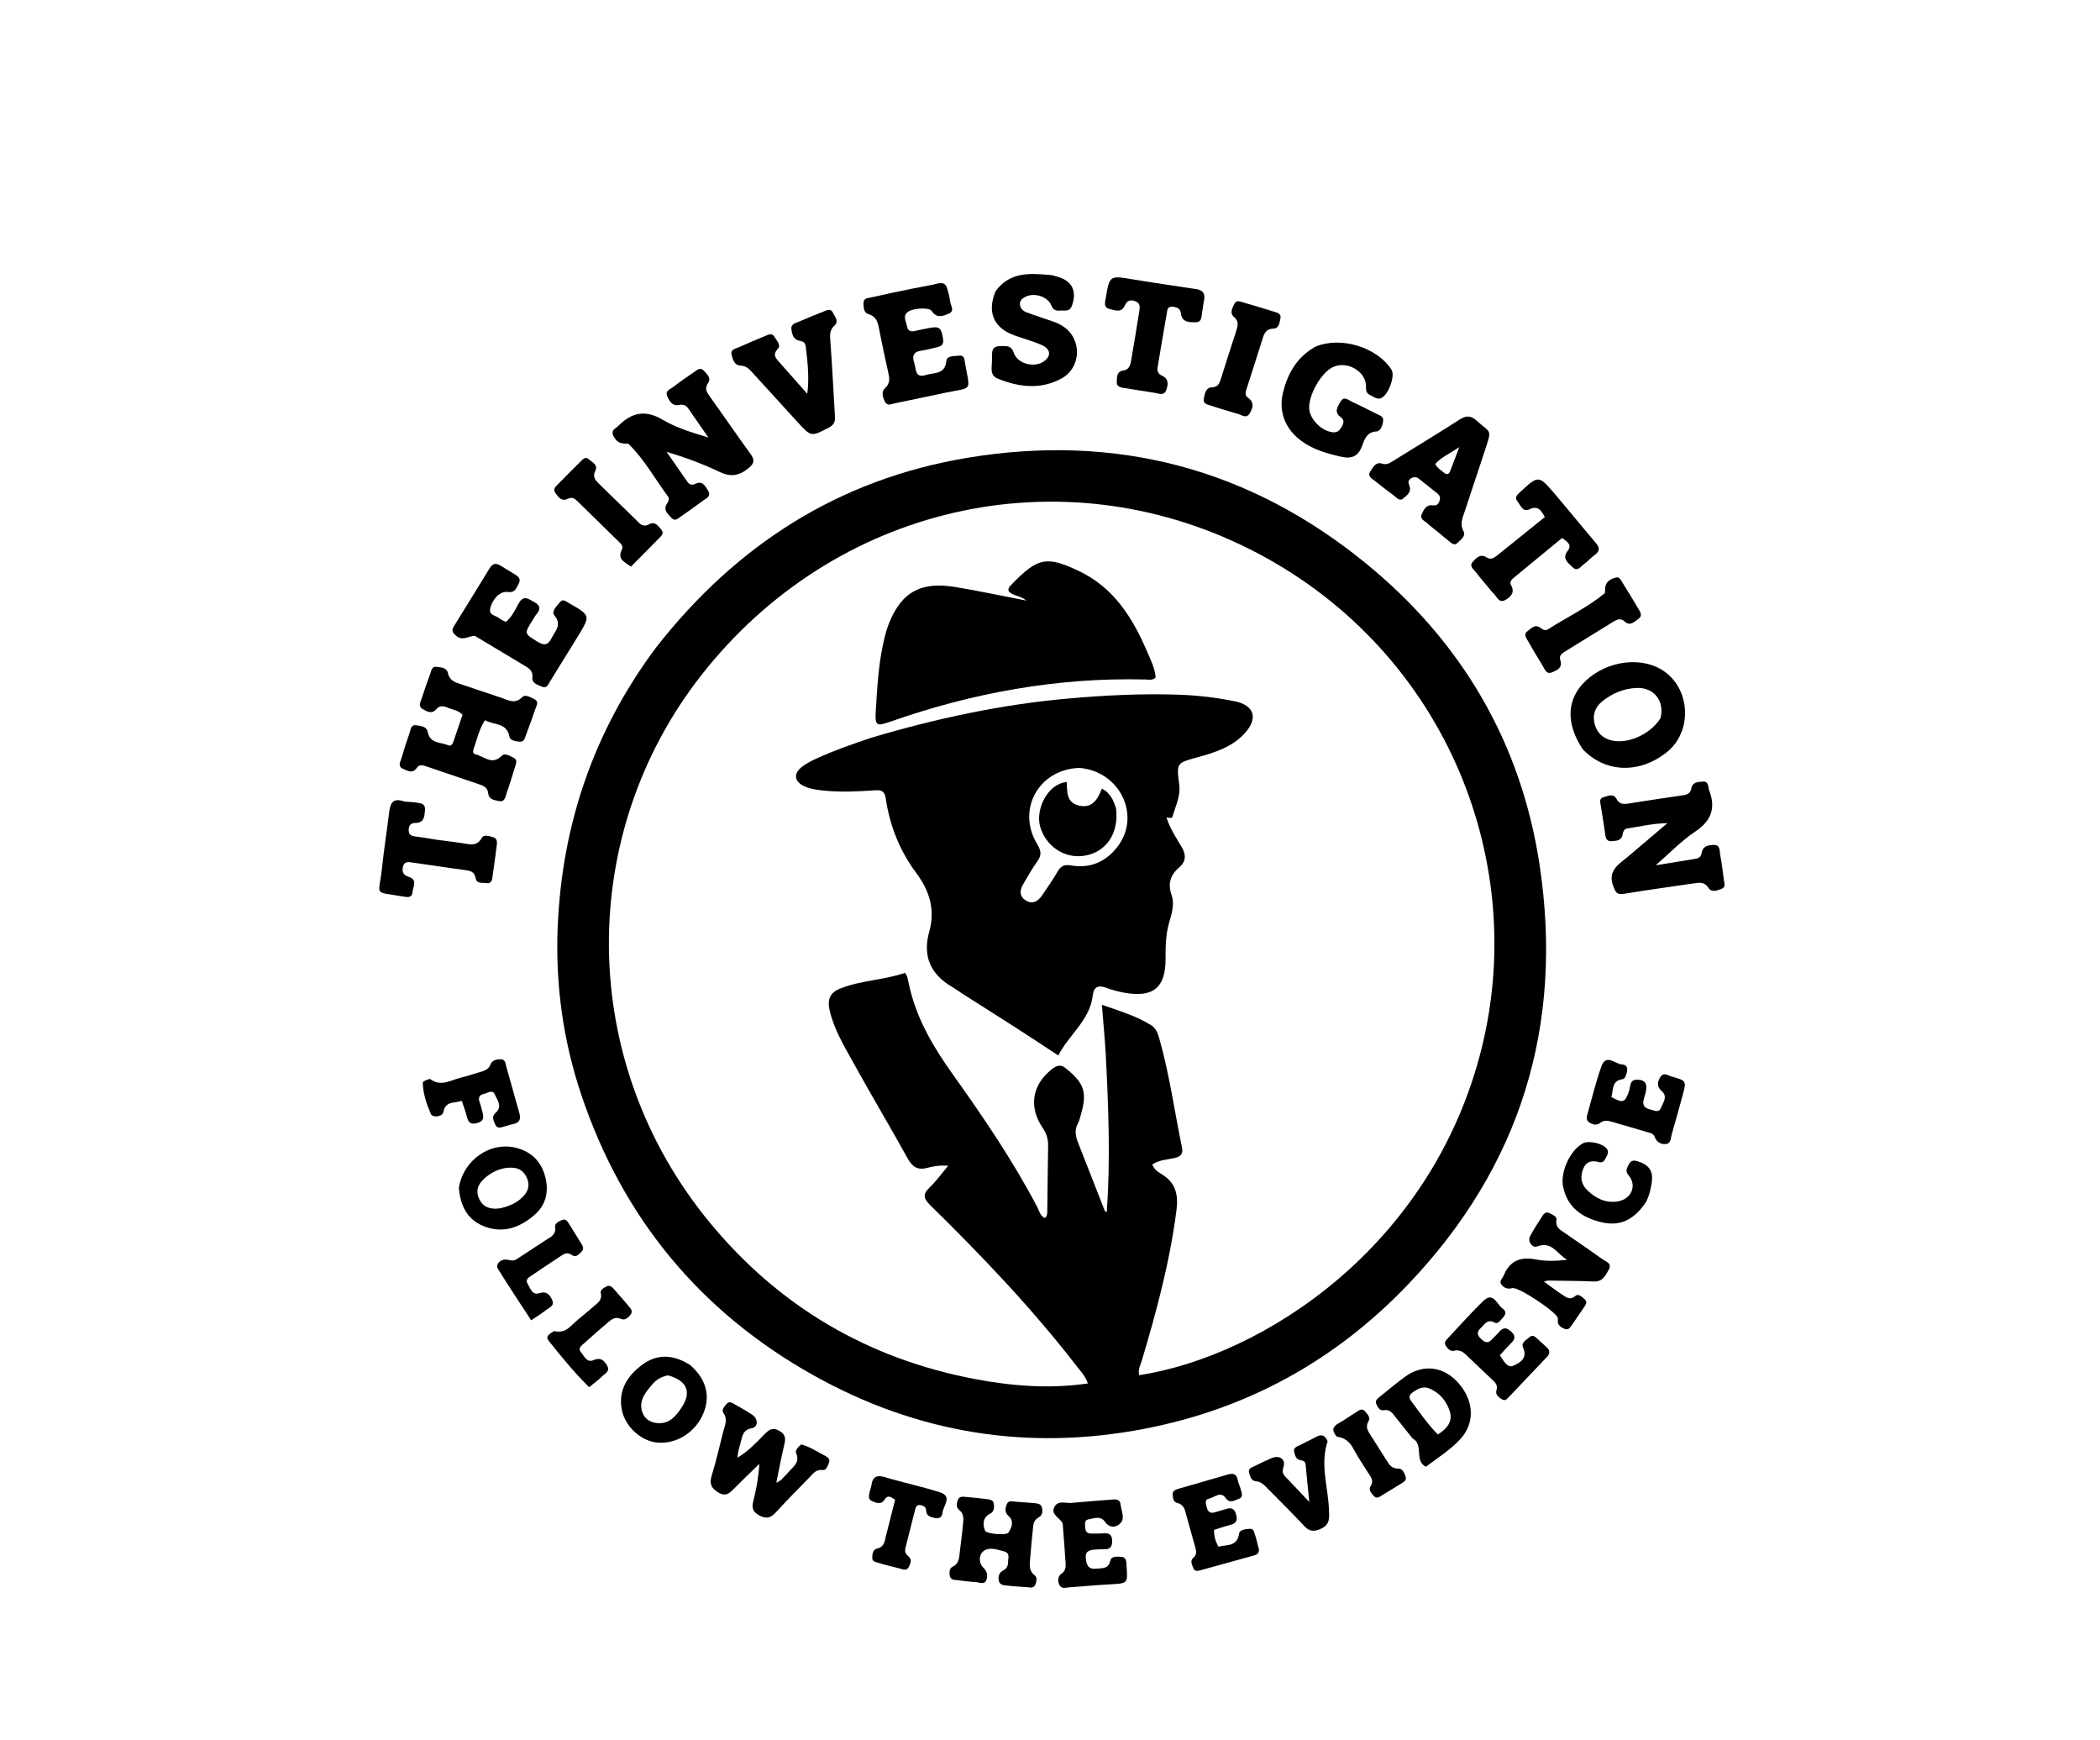
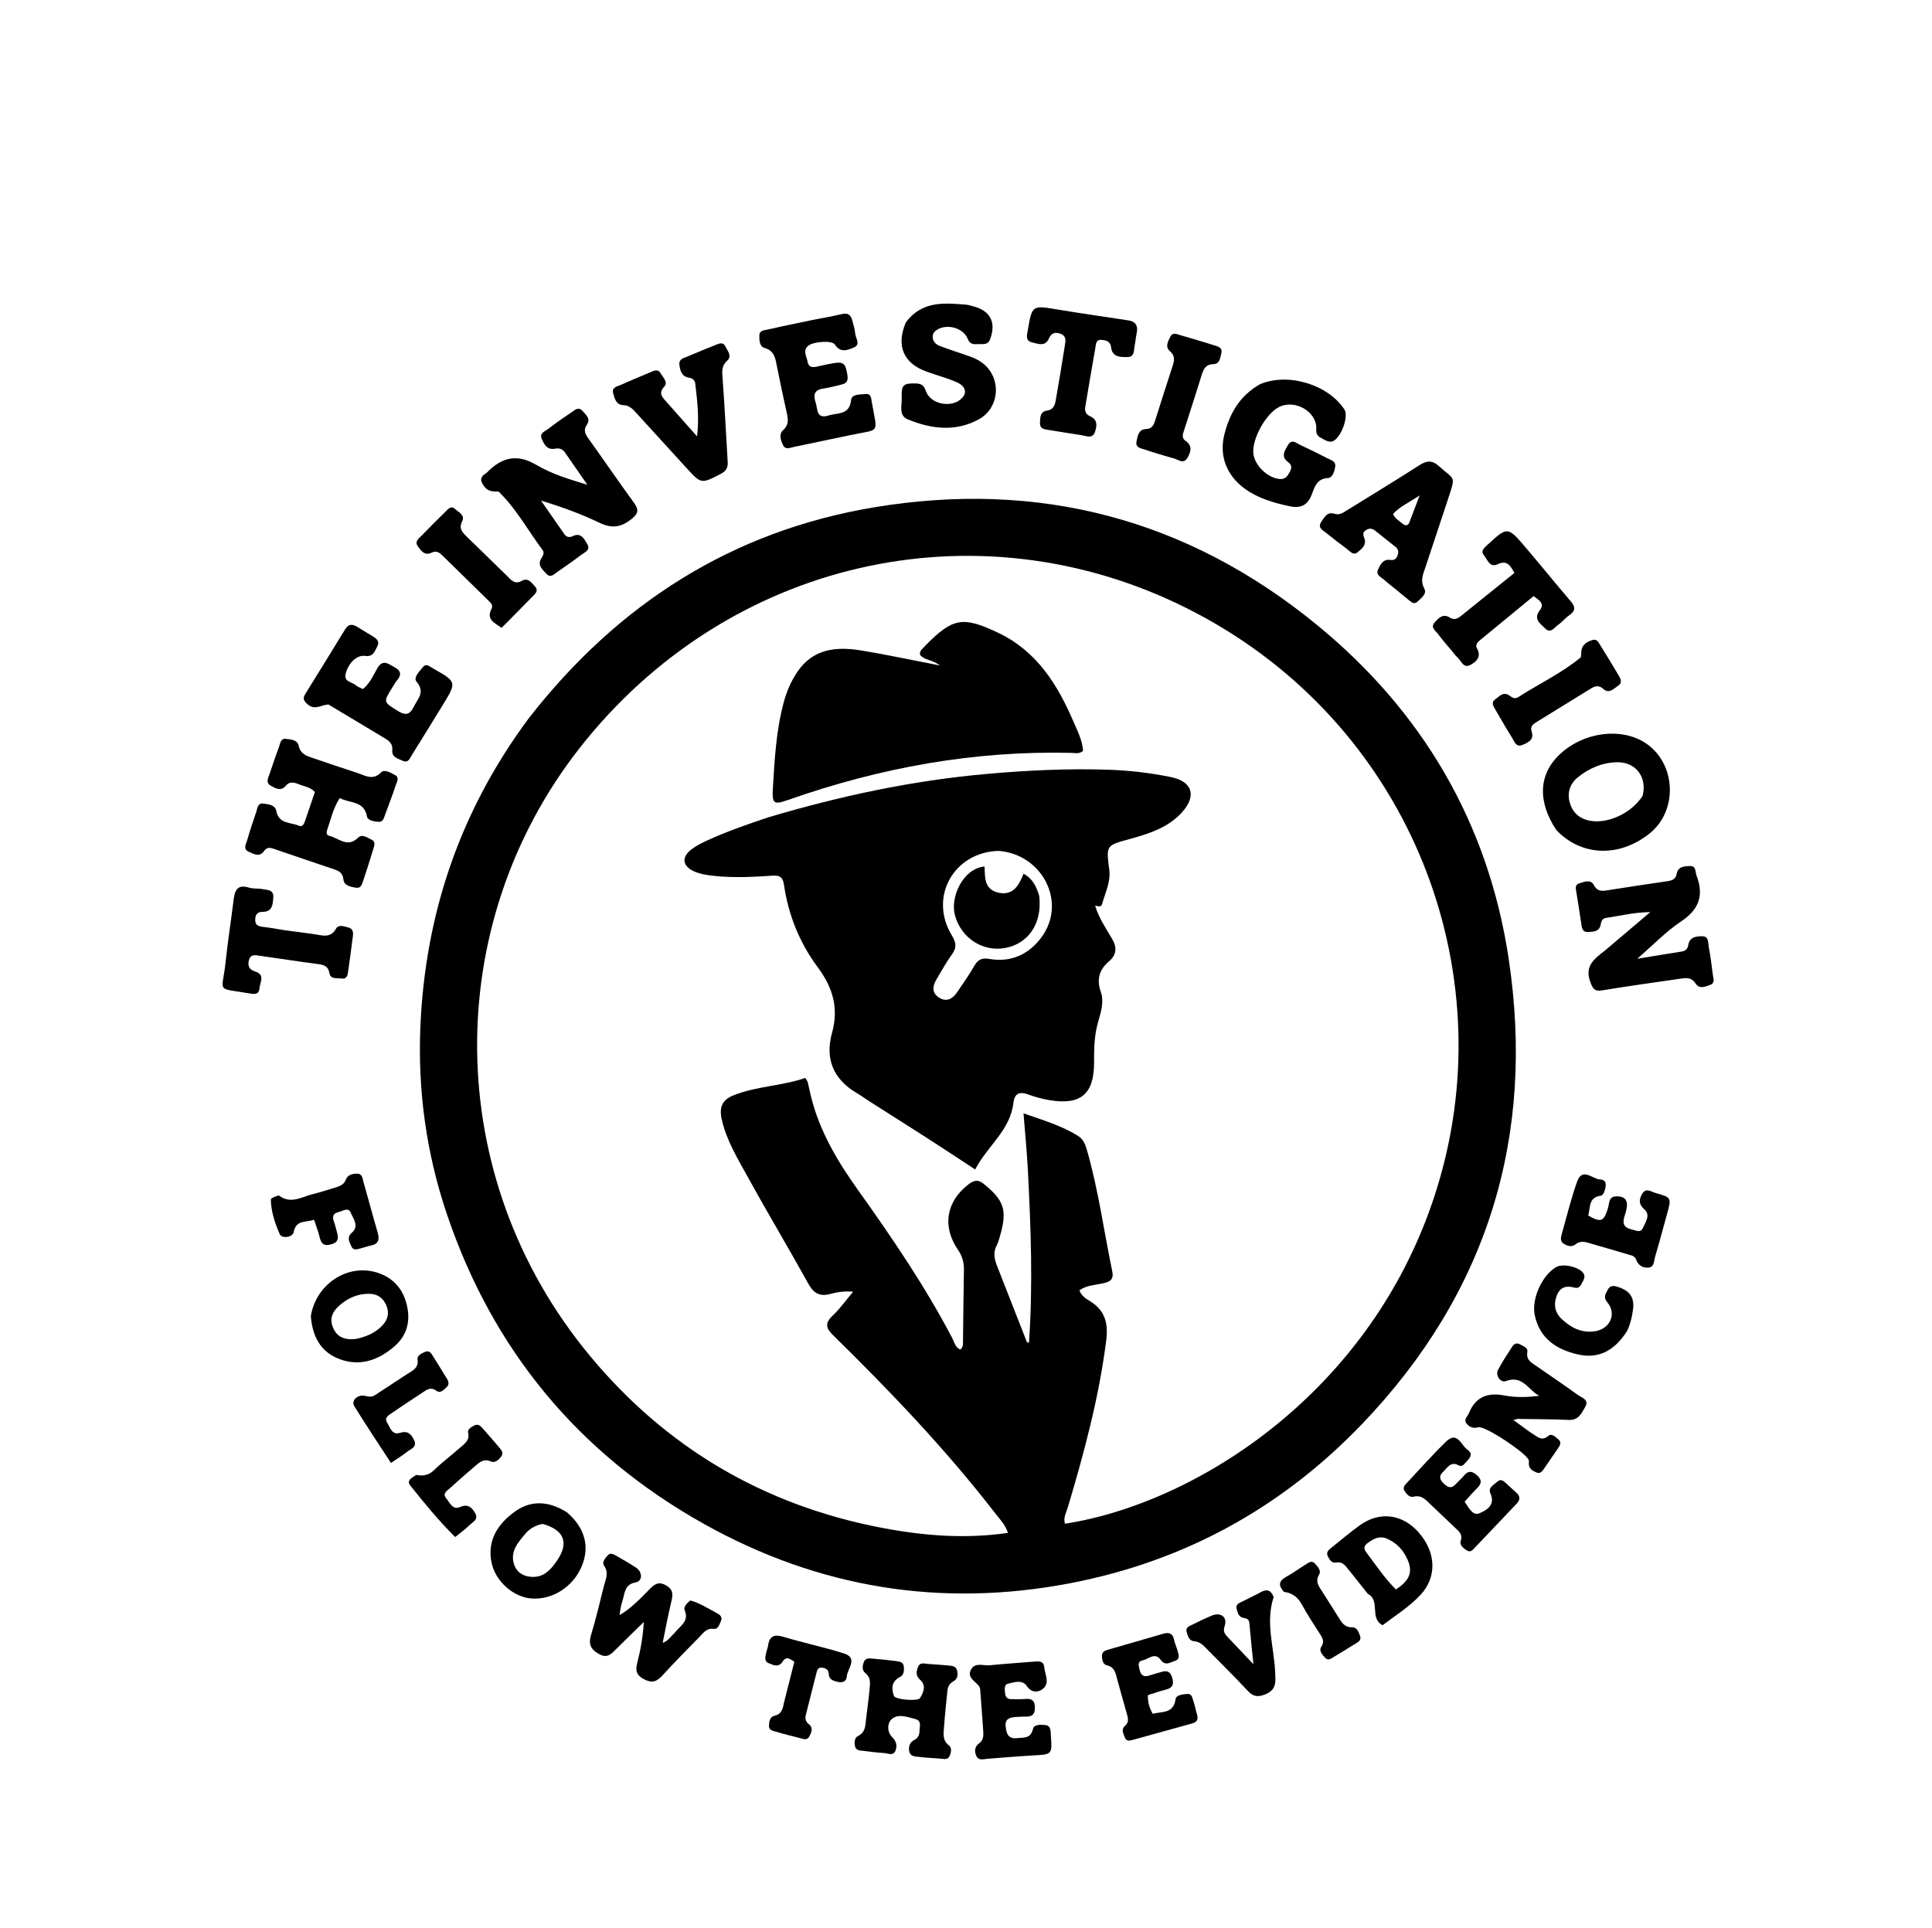
- <svg xmlns="http://www.w3.org/2000/svg" version="1.1" id="Layer_1" x="0px" y="0px" width="100%" viewBox="0 0 1024 848" enable-background="new 0 0 1024 848" xml:space="preserve">
+ <svg xmlns="http://www.w3.org/2000/svg" version="1.1" id="Layer_1" x="0px" y="0px" viewBox="87 0 850 848" width="100%" height="100%" xml:space="preserve">
  <path fill="#000000" opacity="1" stroke="none" d=" M319.793,315.818   C358.944,265.661 409.093,233.597 471.683,223.196   C543.948,211.188 609.292,228.257 666.201,274.786   C712.863,312.936 741.747,362.173 750.732,421.665   C762.549,499.903 741.51,568.797 686.436,626.358   C651.095,663.295 608.217,686.919 557.897,696.586   C501.03,707.511 447.114,698.701 396.725,670.514   C341.475,639.606 303.594,593.78 283.434,533.684   C274.568,507.257 270.791,479.9 271.939,452.053   C274.005,401.96 289.528,356.454 319.793,315.818  M538.791,590.493   C539.058,590.613 539.325,590.732 539.591,590.852   C539.639,590.692 539.718,590.535 539.729,590.373   C541.477,565.227 540.523,540.095 539.229,514.972   C538.813,506.906 538.004,498.86 537.301,489.855   C546.176,492.967 554.28,495.325 561.481,499.914   C563.688,501.319 564.573,503.768 565.27,506.208   C570.255,523.671 572.672,541.67 576.354,559.405   C577.008,562.554 575.828,563.835 572.727,564.552   C569.116,565.387 565.178,565.431 561.885,567.705   C562.766,570.133 564.693,571.371 566.438,572.426   C573.241,576.54 574.653,582.276 573.677,589.924   C570.484,614.957 563.983,639.173 556.785,663.257   C556.1,665.551 554.704,667.821 555.537,670.427   C616.094,661.047 698.284,607.656 722.376,511.446   C745.982,417.178 702.568,314.31 608.949,267.519   C516.533,221.33 406.798,246.337 341.868,329.318   C281.361,406.645 281.02,517.373 346.381,596.362   C380.009,637.001 423.115,662.321 474.991,672.232   C493.207,675.712 511.616,677.202 530.475,674.45   C529.137,670.631 526.939,668.516 525.124,666.167   C503.377,638.009 478.879,612.344 453.521,587.476   C450.386,584.401 449.815,582.194 453.278,578.917   C456.634,575.742 459.349,571.89 462.345,568.336   C458.352,568.005 455.265,568.523 452.258,569.336   C447.687,570.572 444.969,569.059 442.631,564.823   C434.017,549.22 424.839,533.928 416.242,518.317   C411.68,510.033 406.639,501.876 404.527,492.465   C403.336,487.159 404.791,483.913 409.62,481.967   C419.86,477.841 431.053,477.857 441.316,474.268   C441.903,475.302 442.25,475.695 442.361,476.146   C442.878,478.242 443.294,480.362 443.81,482.458   C447.582,497.795 455.541,511.077 464.572,523.726   C479.494,544.627 493.917,565.821 505.872,588.606   C506.82,590.413 507.177,592.776 509.501,593.811   C510.918,592.64 510.661,591.077 510.681,589.637   C510.823,579.306 510.898,568.974 511.082,558.643   C511.14,555.376 510.339,552.633 508.421,549.825   C501.425,539.588 503.313,528.697 512.985,521.196   C515.142,519.523 517.096,518.709 519.652,520.771   C528.77,528.127 530.232,532.402 527.016,543.622   C526.604,545.06 526.233,546.553 525.538,547.858   C523.883,550.964 524.44,553.904 525.649,556.97   C529.988,567.966 534.246,578.993 538.791,590.493  z" />
  <path fill="#000000" opacity="1" stroke="none" d=" M306.364,216.297   C303.784,216.314 301.756,216.214 300.176,214.187   C298.477,212.008 297.797,210.163 300.558,208.398   C300.837,208.219 301.115,208.021 301.346,207.786   C307.758,201.26 314.406,199.486 323.008,204.574   C329.774,208.576 337.526,210.911 345.419,213.298   C342.137,208.569 338.842,203.849 335.581,199.106   C334.493,197.522 332.978,197.066 331.222,197.41   C327.71,198.098 326.44,195.57 325.361,193.158   C324.18,190.516 326.829,189.768 328.26,188.663   C331.553,186.122 334.97,183.734 338.425,181.414   C339.854,180.454 341.504,178.79 343.245,180.757   C344.719,182.424 347.003,184.213 345.245,186.785   C343.562,189.247 344.441,190.938 345.914,192.994   C352.604,202.331 359.084,211.82 365.843,221.106   C368.043,224.129 368.045,225.795 364.867,228.355   C360.262,232.064 356.194,232.622 350.803,230.04   C342.621,226.121 334.065,222.98 325.038,220.277   C328.424,225.144 331.821,230.002 335.188,234.882   C336.216,236.372 337.456,236.634 339.059,235.873   C342.526,234.227 343.828,236.845 345.236,239.119   C347.044,242.041 344.329,242.915 342.759,244.105   C339.312,246.718 335.758,249.194 332.199,251.655   C330.764,252.648 329.159,254.449 327.429,252.494   C325.772,250.622 323.204,248.768 325.188,245.617   C325.925,244.448 326.634,243.241 325.662,241.941   C319.315,233.444 314.275,223.98 306.364,216.297  z" />
  <path fill="#000000" opacity="1" stroke="none" d=" M793.18,418.177   C799.604,412.718 805.763,407.496 813.061,401.309   C805.392,401.455 799.477,403.046 793.481,403.882   C791.985,404.091 791.473,405.403 791.226,406.832   C790.686,409.948 788.045,409.937 785.798,410.076   C782.977,410.252 782.922,407.976 782.629,405.946   C781.987,401.506 781.256,397.078 780.551,392.646   C780.289,391.002 779.699,389.23 782.048,388.583   C784.257,387.974 786.797,386.715 788.265,389.503   C789.682,392.192 791.671,392.12 794.119,391.732   C802.984,390.328 811.858,388.975 820.743,387.697   C822.78,387.405 824.26,386.684 824.652,384.543   C825.269,381.175 828.087,381.145 830.463,381.036   C833.318,380.906 832.772,383.575 833.447,385.356   C836.745,394.053 834.442,400.228 826.534,405.477   C819.968,409.835 814.408,415.707 807.309,421.855   C814.762,420.636 820.769,419.626 826.786,418.686   C828.495,418.418 829.491,417.59 829.758,415.86   C830.301,412.344 833.114,411.946 835.778,411.931   C839.012,411.912 838.429,414.965 838.811,416.826   C839.644,420.887 840.013,425.042 840.621,429.152   C840.862,430.786 841.591,432.562 839.363,433.368   C837.174,434.161 834.629,435.295 833.023,432.775   C831.15,429.836 828.68,430.256 826.003,430.652   C814.654,432.33 803.279,433.848 791.967,435.743   C788.337,436.351 787.673,434.824 786.595,431.838   C784.096,424.92 788.529,421.799 793.18,418.177  z" />
  <path fill="#000000" opacity="1" stroke="none" d=" M218.152,344.924   C215.966,344.09 214.256,343.932 212.823,345.666   C210.629,348.321 208.228,346.909 206.107,345.694   C203.66,344.292 205.086,342.148 205.665,340.356   C206.944,336.399 208.328,332.473 209.767,328.571   C210.311,327.095 210.484,324.841 212.657,325.083   C214.867,325.329 217.84,325.415 218.425,328.152   C219.217,331.857 221.966,332.633 224.81,333.589   C231.277,335.764 237.728,337.989 244.218,340.092   C247.674,341.211 250.996,343.574 254.69,339.828   C256.142,338.355 258.846,339.969 260.736,340.977   C262.884,342.123 261.613,343.974 261.142,345.397   C259.676,349.818 258.021,354.177 256.397,358.544   C255.888,359.911 255.559,361.686 253.626,361.587   C251.619,361.484 248.784,361.035 248.448,359.22   C247.136,352.13 240.821,353.602 236.492,351.101   C233.505,355.679 232.561,360.598 230.914,365.225   C230.54,366.276 230.611,367.477 231.755,367.725   C235.925,368.626 239.761,373.234 244.503,368.603   C246.342,366.806 248.609,368.578 250.496,369.458   C252.352,370.323 251.684,372.061 251.276,373.427   C249.897,378.049 248.437,382.649 246.882,387.214   C246.324,388.853 245.993,391.076 243.367,390.55   C241.095,390.095 238.382,389.778 238.081,386.872   C237.801,384.18 236.257,383.25 234.065,382.516   C225.387,379.609 216.733,376.635 208.07,373.685   C206.315,373.087 204.603,372.38 203.184,374.422   C201.171,377.319 198.677,375.755 196.493,374.803   C193.741,373.604 195.261,371.366 195.768,369.61   C196.967,365.456 198.306,361.339 199.732,357.257   C200.286,355.669 200.304,353.214 202.929,353.578   C205.177,353.89 208.039,354.104 208.571,356.848   C209.707,362.71 215.002,361.728 218.66,363.364   C219.957,363.945 220.725,362.594 221.12,361.455   C222.638,357.082 224.108,352.692 225.544,348.461   C223.384,346.164 220.721,346.093 218.152,344.924  z" />
  <path fill="#000000" opacity="1" stroke="none" d=" M641.358,169.053   C653.687,163.774 671.446,169.252 678.521,180.229   C680.125,182.717 677.987,190.121 674.755,193.2   C672.269,195.569 670.141,193.625 667.991,192.553   C666.517,191.819 665.997,190.629 666.102,188.872   C666.561,181.226 656.779,175.475 649.647,179.121   C643.99,182.013 637.933,192.85 638.398,199.249   C638.787,204.6 644.535,210.22 649.952,210.749   C652.219,210.97 653.284,209.763 654.224,208.059   C655.18,206.326 655.746,204.766 653.699,203.307   C650.364,200.929 652.236,198.29 653.619,195.876   C655.319,192.91 657.372,194.996 659.167,195.83   C663.239,197.722 667.268,199.71 671.259,201.767   C672.661,202.489 674.688,202.947 674.46,205.095   C674.227,207.294 673.216,210.225 671.296,210.326   C666.392,210.582 665.389,214.185 664.169,217.446   C662.297,222.45 659.196,223.806 654.074,222.684   C647.182,221.174 640.547,219.262 634.747,215.083   C626.708,209.29 623.254,200.63 625.696,191.042   C628.021,181.916 632.441,174.064 641.358,169.053  z" />
  <path fill="#000000" opacity="1" stroke="none" d=" M771.709,365.189   C763.327,352.551 763.965,340.596 773.247,331.885   C784.049,321.748 801.27,319.814 811.849,327.551   C824.522,336.819 825.016,356.873 812.814,366.668   C799.503,377.351 782.748,376.864 771.709,365.189  M809.688,350.152   C811.78,342.023 806.701,335.205 798.454,335.382   C791.919,335.522 786.099,337.987 781.09,342.092   C777.734,344.842 776.479,348.717 777.563,352.892   C778.682,357.199 781.532,360.024 786.097,361.028   C793.854,362.734 804.628,358.109 809.688,350.152  z" />
  <path fill="#000000" opacity="1" stroke="none" d=" M701.428,259.576   C699.471,257.988 697.717,256.704 696.132,255.238   C694.766,253.974 692.136,253.092 693.271,250.632   C694.263,248.482 695.469,245.88 698.675,246.354   C700.57,246.634 701.398,245.795 701.956,244.143   C702.46,242.651 702.098,241.533 700.943,240.606   C697.958,238.212 694.957,235.838 691.962,233.455   C690.622,232.389 689.291,232.339 687.852,233.335   C686.422,234.324 686.699,235.409 687.237,236.797   C688.402,239.808 686.063,241.514 684.253,243.013   C682.351,244.588 680.91,242.485 679.53,241.477   C676.441,239.219 673.424,236.858 670.444,234.458   C668.969,233.27 666.595,232.208 668.241,229.737   C669.563,227.751 670.857,225.014 673.997,226.034   C676.318,226.788 677.817,225.637 679.497,224.597   C690.248,217.936 701.062,211.372 711.712,204.553   C714.902,202.51 717.243,202.538 720.092,205.124   C726.936,211.338 727.583,208.899 724.214,219.156   C720.892,229.269 717.525,239.366 714.172,249.468   C713.141,252.573 711.722,255.425 713.635,258.965   C714.937,261.374 712.182,263.164 710.632,264.705   C709.026,266.299 707.593,264.599 706.322,263.618   C704.742,262.398 703.24,261.078 701.428,259.576  M704.457,230.704   C705.81,231.572 706.628,230.978 707.127,229.681   C708.477,226.179 709.801,222.668 711.586,217.975   C706.85,221.169 702.754,222.876 699.875,226.189   C700.874,228.333 702.597,229.149 704.457,230.704  z" />
  <path fill="#000000" opacity="1" stroke="none" d=" M444.878,140.705   C449.377,139.836 453.48,139.126 457.523,138.168   C460.063,137.566 461.329,138.612 461.929,140.868   C462.443,142.795 463.106,144.733 463.237,146.697   C463.376,148.781 465.831,151.536 462.67,152.883   C459.953,154.039 456.796,155.443 454.322,151.605   C453.075,149.67 444.867,150.258 442.597,152.121   C440.022,154.234 441.878,156.707 442.265,159.034   C442.666,161.455 444.228,161.825 446.336,161.322   C448.438,160.82 450.559,160.394 452.681,159.983   C458.152,158.924 458.953,159.63 459.843,165.149   C460.219,167.48 459.499,168.66 457.354,169.163   C454.601,169.809 451.864,170.587 449.075,170.995   C444.987,171.593 444.842,174.01 445.865,177.148   C446.8,180.017 446.061,184.556 451.598,182.791   C455.535,181.536 460.768,182.726 461.438,176.025   C461.716,173.243 465.496,173.66 467.873,173.381   C470.253,173.103 470.254,175.244 470.534,176.831   C473.091,191.344 474.398,188.612 461.241,191.418   C452.945,193.186 444.639,194.904 436.335,196.631   C434.611,196.989 432.591,198.1 431.484,195.805   C430.465,193.694 429.593,191.001 431.523,189.267   C434.358,186.72 433.692,184.08 433.016,181.085   C431.55,174.597 430.2,168.081 428.892,161.559   C428.172,157.967 427.899,154.405 423.338,153.075   C421.036,152.403 421.036,149.493 421.095,147.43   C421.156,145.303 423.451,145.302 424.949,144.957   C431.43,143.463 437.95,142.143 444.878,140.705  z" />
  <path fill="#000000" opacity="1" stroke="none" d=" M231.489,309.959   C228.295,310.134 225.587,312.625 222.444,309.972   C220.726,308.521 220.034,307.414 221.264,305.427   C227.136,295.942 233.015,286.461 238.821,276.935   C240.317,274.482 242.055,274.474 244.237,275.855   C246.347,277.191 248.51,278.442 250.643,279.743   C252.412,280.822 254.27,282.01 252.967,284.448   C251.858,286.523 251.221,289.127 247.656,288.594   C244.024,288.051 240.271,291.735 239.089,296.413   C238.162,300.077 241.789,299.96 243.448,301.437   C244.284,302.182 245.449,302.558 246.65,303.2   C249.63,300.777 251.151,297.357 252.872,294.253   C255.382,289.728 257.829,292.118 260.612,293.596   C263.731,295.253 263.534,297.175 261.531,299.558   C260.786,300.443 260.238,301.495 259.62,302.483   C255.55,308.992 255.654,308.829 261.99,312.78   C265.276,314.829 267.22,314.639 269.005,311.033   C270.776,307.456 274.182,304.598 270.298,299.981   C268.678,298.055 271.565,295.449 273.032,293.547   C274.465,291.69 275.998,293.229 277.406,294.026   C288.023,300.035 288.034,300.04 281.641,310.458   C277.199,317.697 272.746,324.928 268.251,332.134   C267.334,333.603 266.62,335.881 264.203,334.747   C262.207,333.81 259.312,333.217 259.603,330.223   C259.887,327.292 258.293,326.021 256.194,324.768   C248.046,319.901 239.925,314.99 231.489,309.959  z" />
  <path fill="#000000" opacity="1" stroke="none" d=" M485.516,141.872   C492.59,132.336 502.36,133.257 512.073,134.059   C513.219,134.153 514.343,134.558 515.467,134.857   C522.824,136.818 525.336,142.023 522.61,149.248   C521.615,151.884 519.515,151.328 517.627,151.4   C515.68,151.474 513.768,151.742 512.763,149.119   C510.918,144.305 503.769,142.299 499.309,145.066   C498.093,145.82 497.273,146.795 497.343,148.287   C497.442,150.417 498.883,151.642 500.63,152.294   C504.987,153.921 509.435,155.305 513.816,156.868   C517.673,158.244 520.995,160.414 523.106,164.035   C527.226,171.101 524.963,180.477 517.743,184.445   C507.451,190.1 496.829,188.794 486.465,184.562   C482.232,182.833 483.84,178.52 483.718,175.228   C483.496,169.248 484.403,168.567 490.08,168.722   C492.463,168.787 493.572,169.725 494.321,171.984   C496.307,177.966 505.886,179.774 510.257,175.123   C512.543,172.692 511.823,169.875 507.89,168.165   C503.638,166.317 499.113,165.106 494.735,163.541   C484.519,159.89 481.146,152.203 485.516,141.872  z" />
  <path fill="#000000" opacity="1" stroke="none" d=" M380.694,177.36   C385.168,182.414 389.413,187.202 393.657,191.99   C394.707,183.909 393.77,176.393 392.892,168.873   C392.682,167.067 391.609,166.437 389.914,166.135   C386.851,165.588 386.205,162.946 385.904,160.488   C385.581,157.841 388.09,157.46 389.84,156.702   C393.812,154.983 397.83,153.368 401.848,151.756   C403.397,151.135 405.173,150.322 406.156,152.456   C407.068,154.436 409.254,156.606 406.882,158.748   C404.375,161.012 404.695,163.505 404.913,166.45   C405.823,178.729 406.409,191.032 407.16,203.323   C407.31,205.776 406.418,207.297 404.16,208.469   C395.494,212.966 395.53,213.034 388.931,205.802   C381.521,197.682 374.104,189.568 366.703,181.44   C365.223,179.815 363.737,178.355 361.293,178.271   C358.035,178.159 357.402,175.349 356.778,173.049   C356.018,170.247 358.782,169.981 360.448,169.22   C364.687,167.284 369.012,165.533 373.308,163.72   C374.859,163.065 376.534,162.219 377.668,164.254   C378.676,166.06 381.011,168.191 379.307,170.028   C376.27,173.304 378.708,174.986 380.694,177.36  z" />
  <path fill="#000000" opacity="1" stroke="none" d=" M383.669,718.619   C386.094,715.4 390.38,713.472 388.194,708.388   C387.67,707.168 389.139,705.321 390.754,704.19   C394.885,705.305 398.494,707.734 402.306,709.703   C403.665,710.405 404.99,711.422 404.17,713.241   C403.512,714.703 402.952,716.936 401.05,716.679   C397.902,716.254 396.53,718.394 394.852,720.103   C389.252,725.805 383.635,731.496 378.245,737.393   C375.659,740.224 373.375,740.565 370.001,738.666   C366.838,736.886 366.546,734.872 367.361,731.684   C368.834,725.922 369.876,720.049 370.26,713.655   C366.15,717.671 362.008,721.655 357.944,725.716   C355.768,727.89 354.055,729.837 350.349,727.654   C346.571,725.429 345.884,723.131 347.103,719.134   C349.235,712.142 350.894,705.004 352.669,697.907   C353.41,694.947 355.028,692.08 352.761,688.885   C351.711,687.406 353.202,685.692 354.261,684.446   C355.567,682.909 357.038,683.92 358.31,684.643   C361.202,686.288 364.109,687.927 366.874,689.772   C369.735,691.681 369.759,695.675 366.658,696.243   C361.843,697.124 361.979,700.604 361.03,703.754   C360.373,705.935 359.779,708.135 359.623,710.623   C364.751,707.614 368.649,703.412 372.659,699.361   C374.762,697.236 376.546,695.602 379.94,697.5   C383.208,699.326 383.135,701.476 382.392,704.536   C380.95,710.48 379.855,716.508 378.55,722.819   C381.016,722.016 381.957,720.119 383.669,718.619  z" />
  <path fill="#000000" opacity="1" stroke="none" d=" M725.679,286.306   C723.546,283.724 721.544,281.486 719.77,279.081   C718.679,277.604 716.245,276.082 718.076,274.008   C719.713,272.153 721.731,269.734 724.863,271.725   C726.791,272.95 728.322,272.177 729.833,270.96   C737.585,264.716 745.34,258.476 753.292,252.076   C751.481,248.923 750.146,246.287 745.928,248.246   C742.4,249.885 741.5,246.34 739.945,244.443   C738.333,242.476 739.783,241.231 741.228,239.9   C750.215,231.626 750.256,231.554 758.212,240.879   C764.903,248.722 771.37,256.756 778.074,264.588   C780.175,267.042 780.205,268.766 777.476,270.657   C775.712,271.88 774.328,273.651 772.564,274.875   C770.855,276.06 769.264,279.007 766.708,276.425   C764.62,274.317 761.481,272.364 764.446,268.53   C766.703,265.611 764.274,264.122 761.702,262.285   C753.827,268.759 745.894,275.265 737.986,281.801   C736.924,282.679 736.003,283.836 736.81,285.265   C738.878,288.927 736.616,291.101 733.946,292.54   C730.786,294.243 729.885,290.735 728.193,289.214   C727.334,288.443 726.662,287.464 725.679,286.306  z" />
  <path fill="#000000" opacity="1" stroke="none" d=" M582.839,140.875   C587.072,141.359 587.768,143.664 587.026,146.957   C586.662,148.571 586.578,150.248 586.23,151.867   C585.771,153.998 586.336,157.107 582.983,157.109   C579.935,157.112 576.338,157.247 575.824,152.761   C575.524,150.143 573.519,149.643 571.497,149.533   C569.077,149.401 569.17,151.587 568.901,153.1   C567.359,161.762 565.922,170.443 564.456,179.119   C564.136,181.013 564.885,182.404 566.616,183.16   C569.914,184.598 569.646,187.249 568.793,189.891   C567.727,193.195 565.175,191.858 562.947,191.494   C558.194,190.716 553.423,190.048 548.677,189.231   C546.777,188.904 544.389,188.858 544.549,185.973   C544.675,183.698 544.491,181.095 547.759,180.637   C550.453,180.26 551.137,178.171 551.515,175.98   C552.896,167.964 554.25,159.942 555.508,151.905   C555.808,149.99 556.246,147.844 553.629,146.871   C551.197,145.967 549.574,146.455 548.444,148.997   C546.819,152.652 543.681,151.264 541.071,150.65   C538.065,149.942 538.802,147.523 539.172,145.361   C541.084,134.196 541.057,134.298 552.365,136.192   C562.357,137.866 572.393,139.273 582.839,140.875  z" />
  <path fill="#000000" opacity="1" stroke="none" d=" M212.567,409.336   C217.124,409.959 221.26,410.417 225.372,411.037   C228.946,411.575 232.432,412.94 234.925,408.471   C235.946,406.64 238.637,407.636 240.516,408.168   C242.312,408.676 242.452,410.335 242.259,411.872   C241.575,417.314 240.844,422.751 240.053,428.179   C239.846,429.601 239.044,430.822 237.398,430.55   C235.399,430.221 232.461,431.043 231.951,428.205   C231.359,424.912 229.364,424.508 226.68,424.157   C218.271,423.059 209.894,421.714 201.492,420.562   C199.608,420.304 197.288,419.61 196.534,422.411   C195.884,424.822 196.548,426.638 199.193,427.434   C203.857,428.837 201.327,432.342 201.134,434.957   C200.913,437.964 198.329,437.367 196.473,437.048   C181.631,434.497 184.794,437.138 186.257,423.282   C187.216,414.197 188.645,405.162 189.759,396.092   C190.265,391.971 191.265,388.903 196.543,390.55   C198.407,391.131 200.533,390.815 202.482,391.196   C204.622,391.615 207.517,391.363 207.234,394.932   C206.992,397.984 206.868,401.173 202.565,401.202   C200.278,401.217 199.334,402.323 199.286,404.61   C199.233,407.152 200.725,407.579 202.759,407.818   C205.897,408.186 209.011,408.756 212.567,409.336  z" />
  <path fill="#000000" opacity="1" stroke="none" d=" M760.534,630.378   C763.148,631.815 765.06,634.479 768.269,631.741   C769.712,630.51 771.356,632.25 772.605,633.298   C774.167,634.608 773.35,635.949 772.454,637.248   C770.47,640.125 768.522,643.027 766.521,645.891   C765.672,647.106 764.817,648.635 762.981,647.876   C761.463,647.249 759.913,646.424 759.639,644.5   C759.546,643.848 759.762,643.137 759.605,642.512   C758.869,639.587 740.418,627.233 737.417,627.994   C735.05,628.595 733.446,627.929 732.168,626.279   C730.811,624.527 732.641,623.289 733.232,621.825   C736.133,614.627 741.476,612.575 748.775,613.98   C753.819,614.951 758.949,614.803 764.19,614.133   C759.443,611.68 756.903,604.841 749.554,607.665   C747.207,608.566 744.81,605.187 746.042,602.804   C747.87,599.269 750.104,595.938 752.255,592.577   C753.018,591.384 754.155,590.656 755.655,591.469   C757.103,592.254 759.28,592.982 758.97,594.773   C758.316,598.554 761.029,599.687 763.258,601.253   C769.249,605.462 775.354,609.513 781.275,613.819   C782.919,615.015 786.262,615.807 784.46,618.971   C782.876,621.753 781.517,624.958 777.176,624.755   C769.701,624.407 762.208,624.426 754.722,624.308   C754.409,624.303 754.093,624.466 752.833,624.807   C755.613,626.819 757.931,628.497 760.534,630.378  z" />
  <path fill="#000000" opacity="1" stroke="none" d=" M503.811,744.002   C503.252,749.542 502.696,754.666 502.332,759.803   C502.125,762.718 501.515,765.697 504.534,767.989   C505.859,768.995 505.498,771.132 504.757,772.68   C503.926,774.419 502.296,773.918 500.8,773.781   C497.82,773.507 494.813,773.459 491.851,773.062   C489.994,772.814 487.498,773.116 487.017,770.495   C486.64,768.441 487.219,766.552 489.384,765.485   C490.866,764.755 491.522,763.308 491.531,761.769   C491.543,759.774 492.708,757.115 489.625,756.335   C486.127,755.449 482.067,753.823 479.185,756.521   C477.314,758.273 477.223,762.023 479.487,764.263   C481.34,766.096 481.766,768.031 481.039,770.108   C480.081,772.845 477.609,771.383 475.812,771.305   C472.829,771.175 469.863,770.68 466.887,770.363   C465.396,770.204 463.689,770.289 463.208,768.456   C462.77,766.784 462.951,764.581 464.379,763.896   C467.817,762.244 467.697,759.275 468.041,756.346   C468.565,751.889 469.197,747.443 469.595,742.975   C469.811,740.542 470.158,738.044 467.719,736.135   C466.055,734.832 466.441,732.743 467.159,731.051   C467.887,729.336 469.692,729.687 471.126,729.796   C474.442,730.048 477.75,730.431 481.052,730.836   C482.53,731.018 484.316,731.192 484.586,733   C484.85,734.772 484.852,736.881 482.938,737.866   C479.135,739.821 479.119,743.013 480.331,746.231   C480.936,747.836 490.823,748.639 491.746,747.167   C493.31,744.675 494.62,741.614 491.836,739.126   C489.707,737.223 490.14,735.218 490.97,733.251   C491.804,731.273 493.783,732.001 495.396,732.118   C498.381,732.336 501.368,732.536 504.348,732.811   C505.836,732.949 507.544,733.062 508.016,734.82   C508.507,736.647 508.442,738.637 506.56,739.706   C504.949,740.621 504.038,741.784 503.811,744.002  z" />
  <path fill="#000000" opacity="1" stroke="none" d=" M688.756,701.228   C685.745,697.439 682.93,693.948 680.152,690.428   C678.79,688.701 677.509,687.01 674.864,687.5   C672.777,687.887 671.966,686.206 671.201,684.747   C670.279,682.991 671.526,681.972 672.722,681.017   C676.876,677.703 680.917,674.231 685.224,671.128   C693.957,664.837 703.956,666.116 711.116,674.21   C718.822,682.921 719.304,693.829 712.016,701.666   C707.143,706.906 701.06,710.714 695.277,715.069   C689.354,712.071 694.512,704.278 688.756,701.228  M697.373,677.078   C694.855,675.874 692.449,676.486 690.294,677.851   C688.551,678.956 686.079,680.29 688.013,682.875   C692.23,688.51 696.175,694.396 701.144,699.33   C707.664,695.128 708.865,691.051 705.637,684.931   C703.9,681.637 701.498,678.957 697.373,677.078  z" />
  <path fill="#000000" opacity="1" stroke="none" d=" M753.919,661.953   C747.836,668.37 742.008,674.548 736.129,680.678   C735.145,681.704 734.106,683.308 732.38,682.19   C730.873,681.214 729.026,679.934 729.692,677.844   C730.555,675.135 728.952,673.858 727.374,672.37   C723.74,668.941 720.129,665.486 716.503,662.049   C714.358,660.016 712.531,657.603 708.835,658.541   C707.144,658.97 705.786,657.342 704.897,655.913   C703.998,654.468 705.097,653.391 706.006,652.423   C711.705,646.35 717.234,640.102 723.199,634.301   C728.153,629.485 729.849,635.885 732.574,637.814   C735.793,640.092 732.988,642.098 731.458,643.917   C730.808,644.69 729.839,645.365 728.819,644.788   C725.201,642.739 723.778,645.871 721.828,647.674   C719.89,649.467 720.46,651.128 722.206,652.754   C723.84,654.276 725.39,655.234 727.295,653.168   C728.537,651.822 729.941,650.618 731.116,649.22   C733.152,646.795 734.93,647.343 736.988,649.262   C739.103,651.235 738.8,652.859 736.919,654.726   C735.043,656.587 733.314,658.597 731.365,660.711   C733.155,663.31 734.926,667.078 737.842,665.838   C740.719,664.614 745.111,662.378 742.727,657.112   C741.537,654.483 744.217,653.355 745.703,651.965   C747.445,650.335 748.72,651.849 749.955,652.949   C751.323,654.167 752.638,655.446 754.021,656.646   C755.93,658.304 756.02,659.964 753.919,661.953  z" />
  <path fill="#000000" opacity="1" stroke="none" d=" M613.432,753.627   C614.298,756.053 614.006,757.604 611.64,758.257   C602.828,760.689 594.015,763.118 585.21,765.575   C583.805,765.966 582.44,766.102 581.878,764.476   C581.307,762.826 580.11,760.972 581.928,759.398   C583.839,757.743 583.305,755.926 582.732,753.943   C581.299,748.995 579.976,744.014 578.574,739.057   C577.822,736.398 577.581,733.521 573.953,732.702   C572.241,732.316 571.828,730.263 571.811,728.54   C571.792,726.598 573.368,726.178 574.811,725.758   C582.791,723.437 590.781,721.148 598.762,718.829   C601.254,718.105 602.954,718.56 603.526,721.453   C603.845,723.071 604.613,724.595 605.05,726.196   C605.522,727.924 606.407,730.02 603.872,730.791   C601.87,731.399 599.724,733.195 597.676,730.331   C595.106,726.739 592.282,730.064 589.651,730.564   C587.282,731.015 588.015,733.019 588.364,734.638   C588.884,737.043 590.183,738.06 592.688,737.2   C594.416,736.607 596.206,736.199 597.949,735.645   C600.481,734.841 601.954,735.493 602.735,738.255   C603.541,741.105 602.936,742.672 599.967,743.403   C597.268,744.068 594.641,745.024 592.036,745.835   C591.902,749.016 592.722,751.464 594.154,754.064   C598.209,752.939 603.307,754.131 604.223,747.583   C604.483,745.725 607.449,745.463 609.41,745.315   C611.418,745.164 611.558,747.098 612.028,748.432   C612.578,749.995 612.916,751.633 613.432,753.627  z" />
  <path fill="#000000" opacity="1" stroke="none" d=" M805.361,552.557   C798.636,550.543 792.244,548.72 785.866,546.849   C783.868,546.263 782.005,546.038 780.207,547.475   C778.512,548.828 776.722,548.272 775.085,547.297   C773.233,546.195 773.694,544.443 774.147,542.843   C776.323,535.167 778.195,527.378 780.874,519.879   C783.159,513.485 787.595,518.786 790.961,518.951   C794.051,519.103 793.692,521.705 792.954,523.917   C792.641,524.852 792.231,525.969 791.141,526.13   C785.706,526.932 786.772,531.475 785.735,534.817   C791.418,538.001 792.526,537.527 794.406,531.739   C795.103,529.592 794.549,526.33 798.312,526.372   C802.375,526.418 803.585,528.504 802.318,533.153   C801.457,536.31 799.616,539.789 804.902,540.95   C806.645,541.332 808.784,542.603 809.762,540.369   C810.886,537.802 813.3,534.627 810.502,532.151   C807.807,529.766 808.072,527.664 809.532,525.21   C811.17,522.458 813.44,524.358 815.309,524.883   C822.437,526.888 822.417,526.961 820.404,534.241   C818.677,540.488 817.02,546.755 815.174,552.965   C814.645,554.746 814.866,557.469 812.346,557.73   C809.678,558.006 807.566,556.632 806.677,553.833   C806.541,553.405 806.034,553.094 805.361,552.557  z" />
  <path fill="#000000" opacity="1" stroke="none" d=" M336.43,665.411   C344.288,672.143 346.511,680.347 343.035,688.903   C339.291,698.122 330.111,704.045 320.708,703.309   C312.913,702.7 305.011,695.836 303.282,687.618   C301.238,677.904 305.894,670.698 313.253,665.274   C320.612,659.848 328.484,660.409 336.43,665.411  M325.72,670.512   C322.67,671.073 320.047,672.552 318.102,674.873   C314.93,678.658 311.437,682.513 313.09,688.083   C314.068,691.379 316.558,693.26 319.983,693.721   C326.094,694.543 329.432,690.61 332.346,686.222   C337.317,678.737 335.146,673.076 325.72,670.512  z" />
  <path fill="#000000" opacity="1" stroke="none" d=" M223.753,579.076   C225.996,565.268 239.304,556.284 251.974,559.66   C259.394,561.637 264.094,566.599 265.912,573.874   C267.674,580.925 266.307,587.448 260.482,592.434   C253.478,598.427 245.555,601.341 236.531,598.045   C228.101,594.966 224.471,588.13 223.753,579.076  M243.81,589.085   C248.263,588.106 252.35,586.381 255.462,582.921   C257.765,580.359 258.342,577.429 256.886,574.18   C255.454,570.982 253.066,569.332 249.534,569.258   C244.837,569.16 240.737,570.822 237.173,573.683   C234.077,576.169 231.748,579.257 233.296,583.568   C234.923,588.098 238.379,589.825 243.81,589.085  z" />
  <path fill="#000000" opacity="1" stroke="none" d=" M518.217,743.119   C518.061,742.563 518.039,742.387 517.955,742.249   C516.445,739.761 512.157,738.263 514.237,734.504   C516.003,731.311 519.672,732.971 522.505,732.691   C528.955,732.055 535.424,731.621 541.885,731.098   C543.932,730.933 546.148,730.659 546.429,733.527   C546.752,736.819 549.09,740.644 545.645,743.217   C543.603,744.741 540.831,744.85 538.749,741.843   C536.676,738.849 533.276,740.202 530.491,740.791   C528.712,741.167 529.069,743.166 529.157,744.649   C529.256,746.314 529.884,747.599 531.8,747.618   C533.961,747.64 536.133,747.685 538.283,747.512   C541.029,747.291 542.273,748.363 542.316,751.166   C542.357,753.788 541.505,755.325 538.658,755.292   C537.162,755.275 535.661,755.321 534.169,755.43   C531.532,755.623 529.048,756.007 529.455,759.665   C529.797,762.74 530.483,765.209 534.526,764.76   C537.487,764.43 540.458,765.014 541.443,760.789   C541.957,758.584 544.687,758.872 546.669,758.975   C548.875,759.089 549.211,760.752 549.281,762.529   C549.295,762.862 549.295,763.195 549.32,763.527   C549.958,772.019 549.953,771.927 541.301,772.388   C534.665,772.741 528.045,773.376 521.415,773.855   C519.663,773.982 517.579,774.803 516.55,772.605   C515.636,770.654 515.776,768.514 517.625,767.186   C519.589,765.776 519.74,763.965 519.598,761.914   C519.174,755.781 518.748,749.648 518.217,743.119  z" />
  <path fill="#000000" opacity="1" stroke="none" d=" M782.535,289.185   C782.739,287.668 782.589,286.429 782.952,285.367   C783.724,283.11 785.781,282.114 787.859,281.557   C789.697,281.064 790.394,282.852 791.154,284.063   C793.808,288.291 796.41,292.554 798.943,296.856   C799.852,298.401 801.094,300.239 798.938,301.681   C796.995,302.981 794.976,305.457 792.373,303.102   C790.242,301.174 788.527,301.955 786.576,303.165   C778.799,307.99 771.002,312.783 763.204,317.574   C761.575,318.575 760.082,319.578 760.86,321.901   C762.064,325.499 759.364,326.675 756.934,327.727   C753.971,329.011 753.273,326.24 752.214,324.547   C749.658,320.457 747.235,316.282 744.828,312.101   C744.01,310.68 742.933,309.018 744.841,307.69   C746.639,306.439 748.314,304.147 750.967,305.963   C752.242,306.837 753.359,307.768 754.988,306.718   C764.056,300.875 773.905,296.281 782.535,289.185  z" />
  <path fill="#000000" opacity="1" stroke="none" d=" M310.33,253.632   C312.214,255.695 313.825,257.119 316.562,255.578   C319.342,254.012 320.874,256.374 322.37,258.053   C324.16,260.063 322.324,261.396 321.09,262.662   C316.688,267.182 312.231,271.648 307.676,276.254   C304.497,273.971 300.854,272.605 303.23,267.929   C304.104,266.207 302.819,265.146 301.737,264.088   C295.066,257.564 288.387,251.047 281.732,244.507   C280.352,243.151 279.025,242.116 276.918,243.153   C273.843,244.667 272.265,242.356 270.817,240.354   C269.292,238.246 271.248,236.966 272.442,235.723   C275.904,232.119 279.447,228.59 283.021,225.096   C284.16,223.982 285.421,222.296 287.216,223.962   C288.808,225.439 291.745,226.593 290.301,229.474   C288.796,232.475 290.33,234.148 292.179,235.949   C298.146,241.762 304.109,247.58 310.33,253.632  z" />
  <path fill="#000000" opacity="1" stroke="none" d=" M602.568,201.477   C598.373,200.208 594.53,199.125 590.756,197.841   C588.997,197.242 586.384,197.035 587.033,194.149   C587.56,191.804 587.852,188.886 591.215,188.781   C594.077,188.691 594.687,186.692 595.357,184.589   C597.827,176.828 600.259,169.055 602.811,161.321   C603.639,158.813 604.168,156.632 601.764,154.56   C599.445,152.561 600.901,150.21 601.885,148.176   C602.877,146.125 604.667,146.977 606.257,147.452   C611.194,148.925 616.155,150.32 621.06,151.893   C622.69,152.416 624.963,152.774 624.338,155.402   C623.853,157.439 623.647,160.155 620.875,160.216   C617.372,160.293 616.479,162.487 615.644,165.158   C613.167,173.09 610.617,180.999 608.083,188.913   C607.523,190.663 606.607,192.584 608.54,193.916   C611.731,196.114 610.946,198.764 609.498,201.328   C607.583,204.716 605.157,201.814 602.568,201.477  z" />
  <path fill="#000000" opacity="1" stroke="none" d=" M647.358,702.694   C643.65,713.963 647.555,724.802 648.01,735.679   C648.183,739.828 648.785,743.41 643.731,745.468   C640.364,746.84 638.347,746.508 635.927,743.908   C630.253,737.813 624.311,731.967 618.459,726.039   C616.724,724.281 615.187,722.336 612.334,722.117   C610.132,721.948 609.607,719.814 609.1,718.11   C608.42,715.823 610.543,715.387 611.92,714.678   C614.583,713.307 617.301,712.025 620.064,710.868   C623.99,709.224 627.124,711.445 625.813,715.356   C624.948,717.936 625.884,718.985 627.263,720.43   C630.665,723.996 634.045,727.582 638.432,732.215   C637.741,725.225 637.157,719.691 636.669,714.149   C636.517,712.413 635.541,712.113 634.046,711.852   C631.876,711.472 631.435,709.394 631.035,707.669   C630.584,705.719 632.434,705.253 633.701,704.586   C636.352,703.188 639.103,701.974 641.723,700.523   C644.334,699.076 646.138,699.541 647.358,702.694  z" />
  <path fill="#000000" opacity="1" stroke="none" d=" M802.884,585.573   C797.189,594.494 790.175,597.958 781.293,595.95   C771.763,593.796 764.396,588.962 762.212,578.61   C760.716,571.519 765.484,560.99 771.727,557.463   C774.657,555.807 781.708,557.427 783.586,560.152   C784.659,561.709 783.768,563.026 783.114,564.336   C782.437,565.694 781.646,567.095 779.73,566.55   C776.216,565.55 773.423,566.236 771.975,569.883   C770.415,573.815 770.962,577.413 774.117,580.385   C778.16,584.194 782.83,586.585 788.55,585.771   C795.445,584.789 798.423,577.989 794.101,572.937   C792.273,570.8 793.409,569.325 794.292,567.574   C795.353,565.47 796.833,565.603 798.879,566.256   C803.828,567.838 806.179,570.67 805.462,576.145   C805.044,579.335 804.36,582.334 802.884,585.573  z" />
  <path fill="#000000" opacity="1" stroke="none" d=" M207.565,526.673   C208.576,526.371 209.485,525.841 209.815,526.088   C215.007,529.962 219.826,526.573 224.722,525.376   C227.785,524.627 230.787,523.626 233.812,522.724   C236.031,522.061 238.21,521.56 239.212,518.902   C240.008,516.79 242.289,516.365 244.284,516.417   C246.486,516.476 246.501,518.674 246.93,520.153   C249.059,527.488 250.978,534.884 253.135,542.21   C254.05,545.317 253.631,547.365 250.094,548.047   C248.631,548.328 247.226,548.895 245.774,549.25   C244.194,549.637 242.399,550.437 241.502,548.23   C240.72,546.307 239.459,544.452 241.767,542.422   C245.191,539.411 242.374,536.154 241.223,533.437   C240.194,531.011 237.702,532.928 235.889,533.323   C233.548,533.833 233.106,535.325 233.914,537.466   C234.44,538.86 234.758,540.334 235.152,541.776   C235.847,544.325 236.325,546.49 232.684,547.505   C229.216,548.472 228.248,546.947 227.562,544.102   C226.986,541.71 226.065,539.4 225.177,536.686   C221.561,537.942 217.224,536.61 216.205,542.137   C215.776,544.465 210.951,545.066 210.071,543.035   C207.974,538.192 206.276,533.153 206.15,527.772   C206.143,527.458 206.83,527.128 207.565,526.673  z" />
  <path fill="#000000" opacity="1" stroke="none" d=" M431.946,749.036   C433.518,742.877 434.978,737.098 436.477,731.163   C434.638,729.963 432.976,728.499 431.365,731.033   C429.557,733.879 427.21,732.607 425.214,731.796   C422.984,730.889 423.773,728.757 424.147,726.989   C424.352,726.015 424.783,725.081 424.915,724.102   C425.511,719.701 427.723,718.979 431.827,720.219   C440.561,722.856 449.532,724.725 458.228,727.474   C464.686,729.514 459.886,734.1 459.581,737.453   C459.284,740.721 456.702,740.436 454.232,739.651   C452.62,739.139 451.675,738.236 451.613,736.48   C451.546,734.587 450.191,733.936 448.618,733.748   C446.823,733.534 446.487,734.95 446.153,736.274   C444.606,742.387 443.053,748.498 441.516,754.614   C441.117,756.203 441.485,757.546 442.826,758.604   C444.94,760.271 444.009,762.254 443.094,763.993   C442.041,765.996 440.226,765.048 438.669,764.657   C435.289,763.806 431.892,762.998 428.562,761.978   C427.24,761.573 425.279,761.383 425.324,759.432   C425.366,757.649 425.572,755.425 427.721,754.933   C430.844,754.218 431.393,751.941 431.946,749.036  z" />
  <path fill="#000000" opacity="1" stroke="none" d=" M251.846,613.936   C256.746,610.747 261.322,607.729 265.903,604.719   C268.337,603.12 271.273,602.104 270.7,598.063   C270.465,596.402 272.565,595.414 274.068,594.774   C275.914,593.989 276.772,595.549 277.561,596.79   C279.611,600.013 281.56,603.3 283.593,606.534   C284.495,607.968 284.724,609.279 283.314,610.523   C282.069,611.621 280.726,613.198 279.015,611.932   C276.479,610.056 274.729,611.467 272.774,612.781   C268.363,615.746 263.883,618.61 259.516,621.637   C258.115,622.608 255.904,623.628 257.302,625.897   C258.601,628.007 259.452,631.56 262.878,630.467   C266.352,629.358 267.827,630.904 269.125,633.491   C270.748,636.725 267.722,637.469 266.097,638.787   C264.073,640.428 261.805,641.768 259.004,643.673   C253.412,635.071 247.981,626.97 242.862,618.678   C241.441,616.376 244.076,613.644 247.232,614.097   C248.707,614.309 250.078,614.996 251.846,613.936  z" />
  <path fill="#000000" opacity="1" stroke="none" d=" M270.152,648.94   C273.446,649.616 275.779,648.958 278.079,646.73   C281.656,643.264 285.691,640.276 289.418,636.958   C291.323,635.261 293.756,633.848 292.962,630.431   C292.58,628.786 294.367,627.923 295.662,627.208   C297.385,626.256 298.495,627.489 299.489,628.607   C301.922,631.34 304.309,634.116 306.673,636.909   C307.65,638.063 308.693,639.328 307.49,640.892   C306.337,642.392 304.784,643.846 302.848,642.993   C299.9,641.693 298.07,643.302 296.178,644.919   C292.384,648.161 288.624,651.445 284.926,654.796   C283.654,655.948 281.535,657.156 283.314,659.254   C284.909,661.137 286.093,664.55 289.438,663.075   C292.796,661.594 294.48,663.175 295.962,665.594   C297.802,668.6 294.858,669.709 293.377,671.202   C291.641,672.952 289.581,674.381 287.256,676.281   C280.002,669.091 273.712,661.402 267.536,653.639   C265.665,651.287 268.279,650.234 270.152,648.94  z" />
  <path fill="#000000" opacity="1" stroke="none" d=" M651.856,700.392   C649.286,697.483 649.65,695.539 652.806,693.826   C655.721,692.244 658.395,690.223 661.239,688.499   C662.581,687.685 664.057,686.241 665.627,688.067   C666.801,689.433 668.432,691.031 667.311,692.901   C665.661,695.654 666.975,697.583 668.355,699.717   C670.883,703.627 673.346,707.578 675.825,711.519   C677.245,713.776 678.464,716.058 681.819,715.967   C683.946,715.908 684.716,717.983 685.345,719.694   C686.148,721.877 684.297,722.589 682.938,723.447   C679.986,725.312 676.997,727.118 674.005,728.918   C672.75,729.672 671.368,730.878 670.002,729.402   C668.793,728.096 667.137,726.37 668.304,724.588   C670.03,721.951 668.546,720.266 667.328,718.319   C664.86,714.371 662.2,710.523 660.021,706.42   C658.248,703.082 655.951,700.943 651.856,700.392  z" />
  <path fill="#000000" opacity="1" stroke="none" d=" M424.819,359.676   C456.523,350.242 488.317,343.438 520.947,340.537   C538.879,338.942 556.786,338.068 574.771,338.674   C583.938,338.983 593.03,340.065 602.005,341.87   C611.513,343.782 613.62,350.003 607.155,357.263   C601.013,364.16 592.471,366.84 583.931,369.185   C573.589,372.026 573.648,371.883 575.04,382.764   C575.717,388.058 573.244,392.833 571.869,397.769   C571.416,399.397 570.055,398.588 568.802,398.502   C570.458,403.913 573.556,408.443 576.303,413.124   C578.504,416.874 578.231,420.163 574.957,422.933   C570.607,426.614 569.392,430.951 571.285,436.324   C572.908,440.928 571.213,445.815 570.078,449.813   C568.375,455.81 568.349,461.585 568.349,467.518   C568.348,481.394 562.492,486.4 548.606,484.032   C545.506,483.504 542.407,482.69 539.468,481.582   C535.61,480.126 533.328,481.066 532.86,485.222   C531.492,497.372 521.347,504.24 516.04,514.556   C508.88,509.867 502.26,505.469 495.576,501.172   C486.891,495.588 478.152,490.09 469.444,484.542   C467.619,483.38 465.881,482.074 464.016,480.981   C453.611,474.884 449.873,465.898 453.073,454.394   C456.104,443.494 453.362,434.419 446.722,425.507   C438.771,414.836 433.864,402.572 431.92,389.327   C431.447,386.104 430.208,385.07 427.116,385.27   C418.479,385.83 409.843,386.326 401.181,385.376   C398.17,385.046 395.223,384.649 392.461,383.433   C387.181,381.107 386.674,377.103 391.348,373.608   C393.458,372.03 395.891,370.823 398.302,369.72   C406.793,365.837 415.604,362.774 424.819,359.676  M526.336,374.377   C506.598,374.957 495.539,394.68 505.731,411.492   C507.642,414.644 508.065,416.86 505.83,419.908   C503.279,423.387 501.231,427.238 498.993,430.945   C497.241,433.847 496.908,436.794 500.028,438.859   C503.344,441.053 506.072,439.552 508.09,436.581   C510.709,432.723 513.412,428.902 515.725,424.863   C517.306,422.102 519.13,421.371 522.237,421.911   C531.885,423.59 539.753,419.87 545.296,412.268   C556.434,396.996 545.659,375.884 526.336,374.377  z" />
  <path fill="#000000" opacity="1" stroke="none" d=" M494.135,284.045   C506.245,271.727 510.645,271.095 526.013,278.352   C543.177,286.457 552.315,301.25 559.401,317.776   C561.144,321.842 563.241,325.879 563.493,330.351   C561.886,331.821 560.147,331.305 558.553,331.265   C515.637,330.183 474.159,337.747 433.779,351.948   C427.394,354.194 426.624,353.679 427.035,346.808   C427.788,334.201 428.465,321.577 431.733,309.281   C433.026,304.418 434.956,299.841 437.775,295.658   C444.691,285.398 454.901,284.408 465.754,286.177   C476.985,288.008 488.121,290.415 500.479,292.797   C497.182,290.108 493.646,290.609 491.779,288.086   C491.449,286.163 493.015,285.424 494.135,284.045  z" />
  <path fill="#000000" opacity="1" stroke="none" d=" M544.209,394.158   C545.667,406.174 539.526,415.292 529.055,417.142   C519.184,418.885 509.754,412.541 507.119,402.661   C504.987,394.669 510.681,382.11 520.176,381.249   C520.352,385.983 519.954,391.291 526.137,392.729   C532.626,394.239 535.28,389.679 537.317,384.425   C541.449,386.68 542.957,390.105 544.209,394.158  z" />
</svg>
